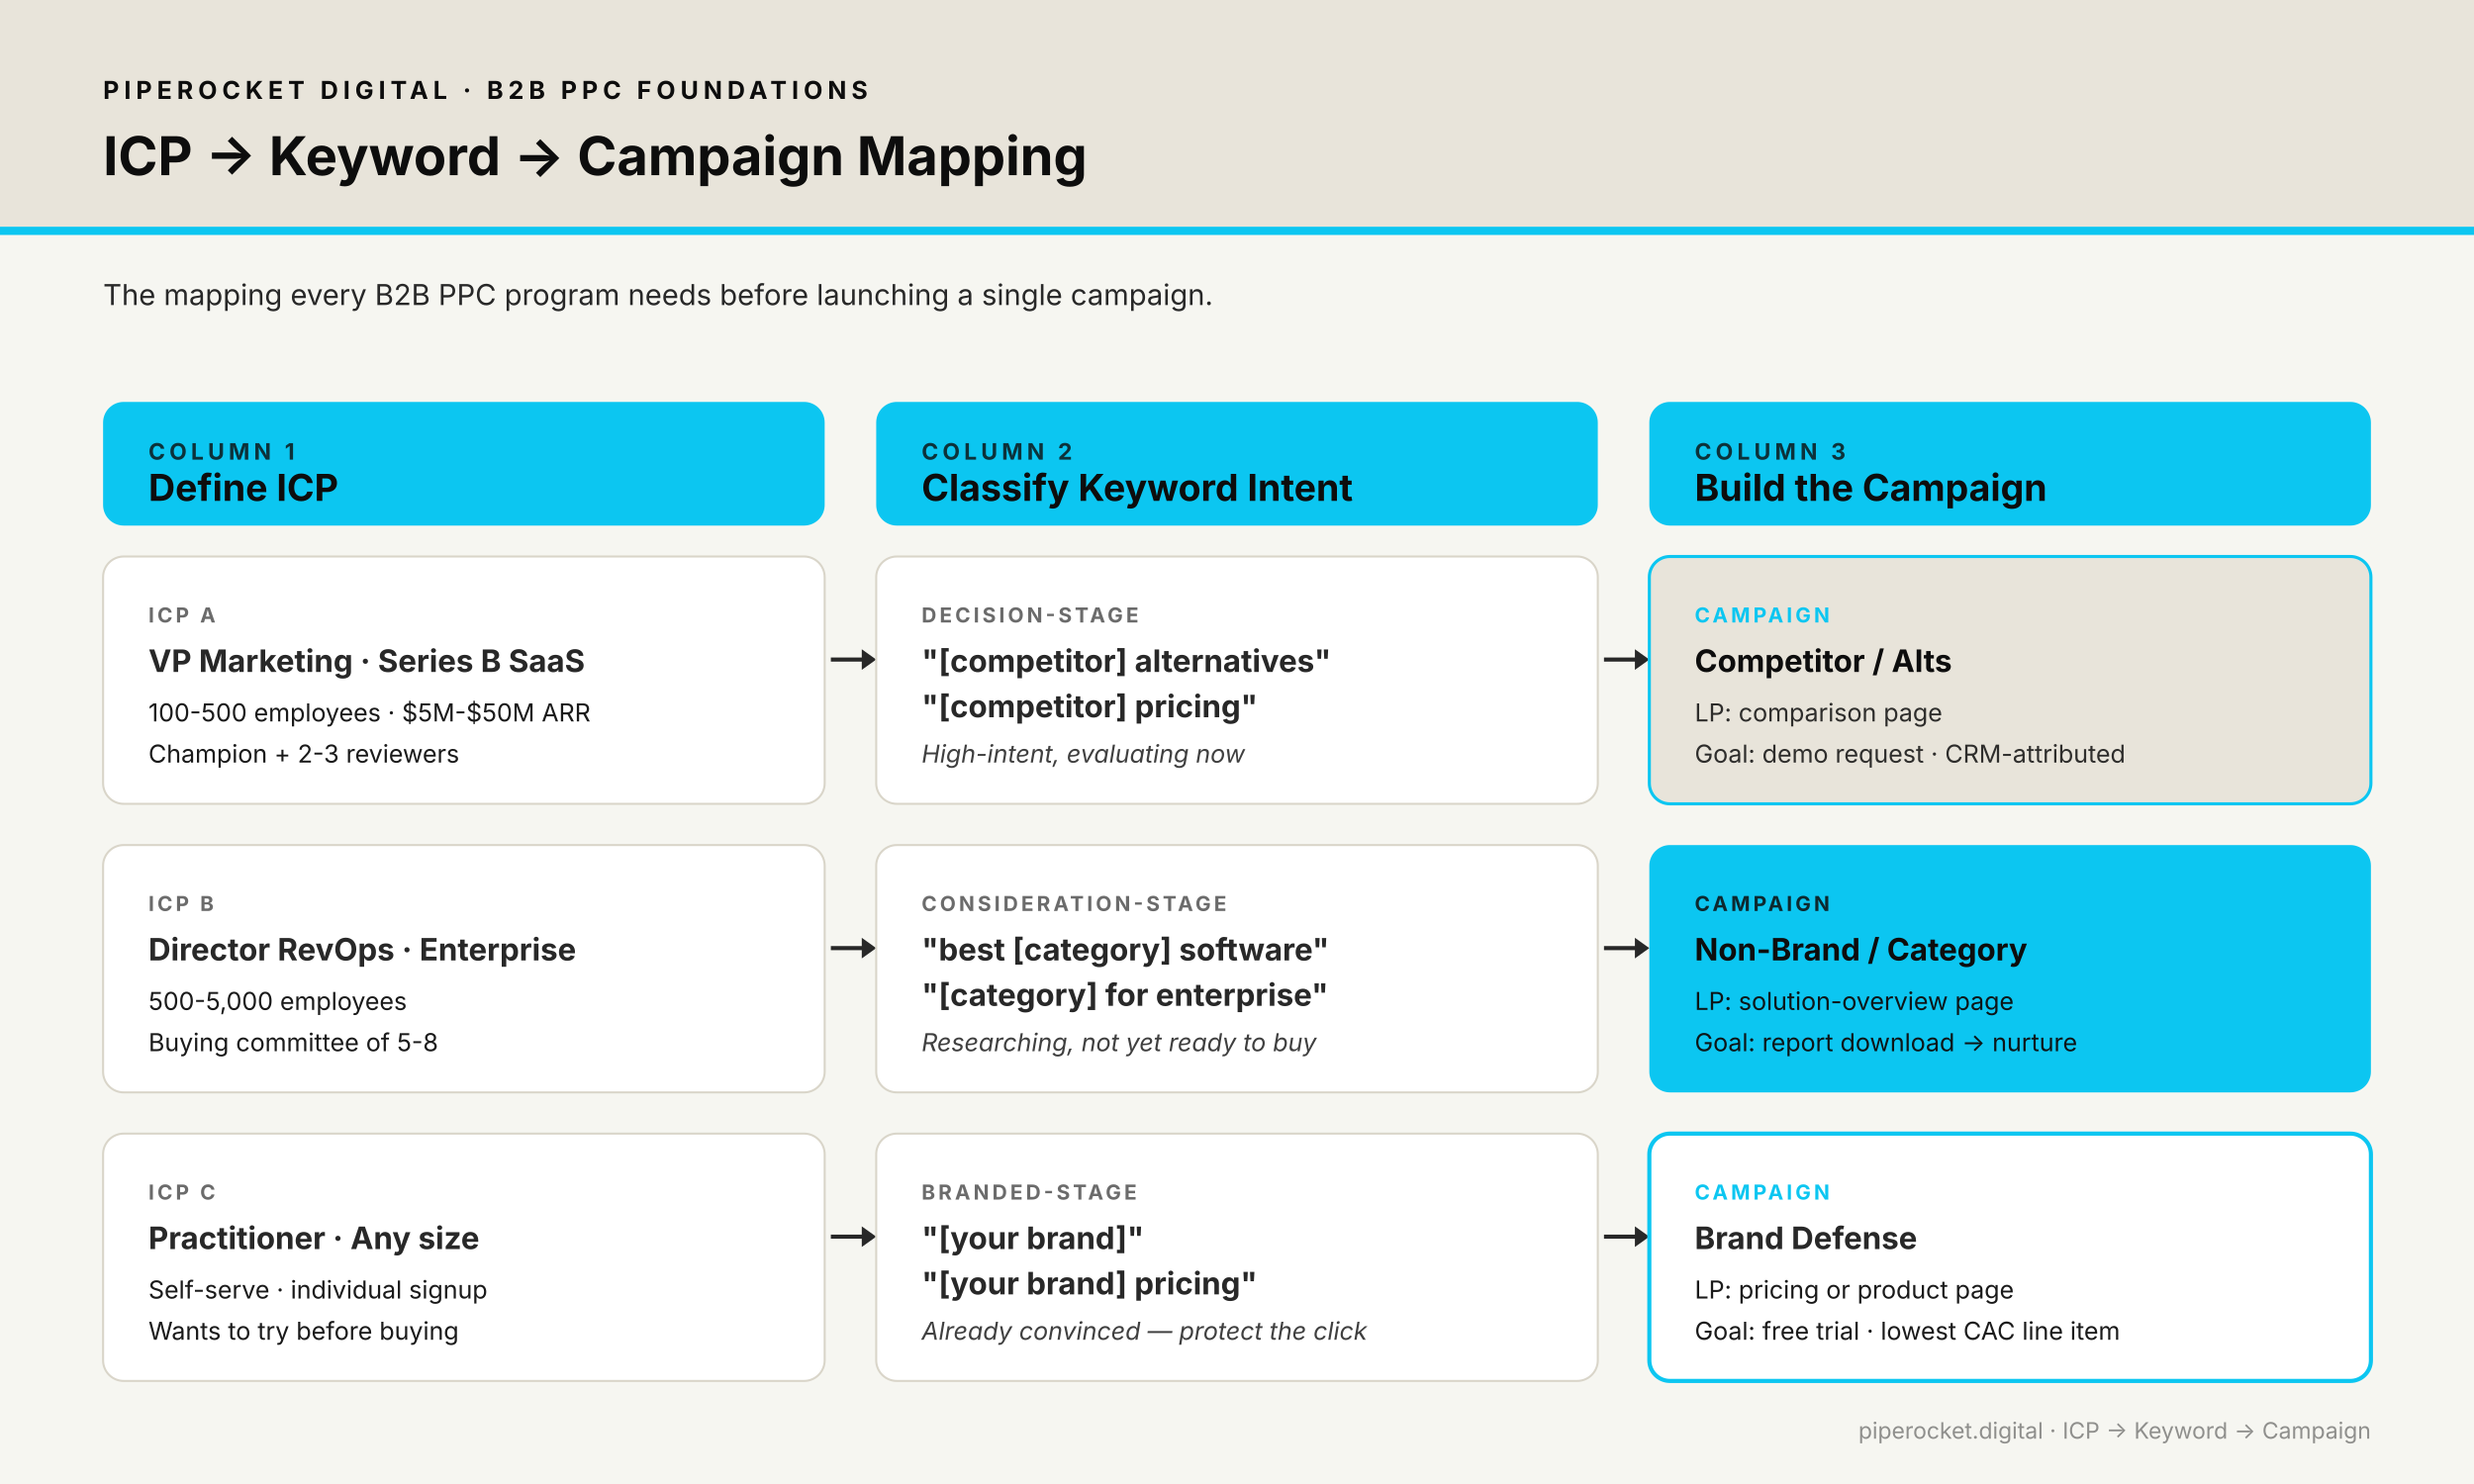
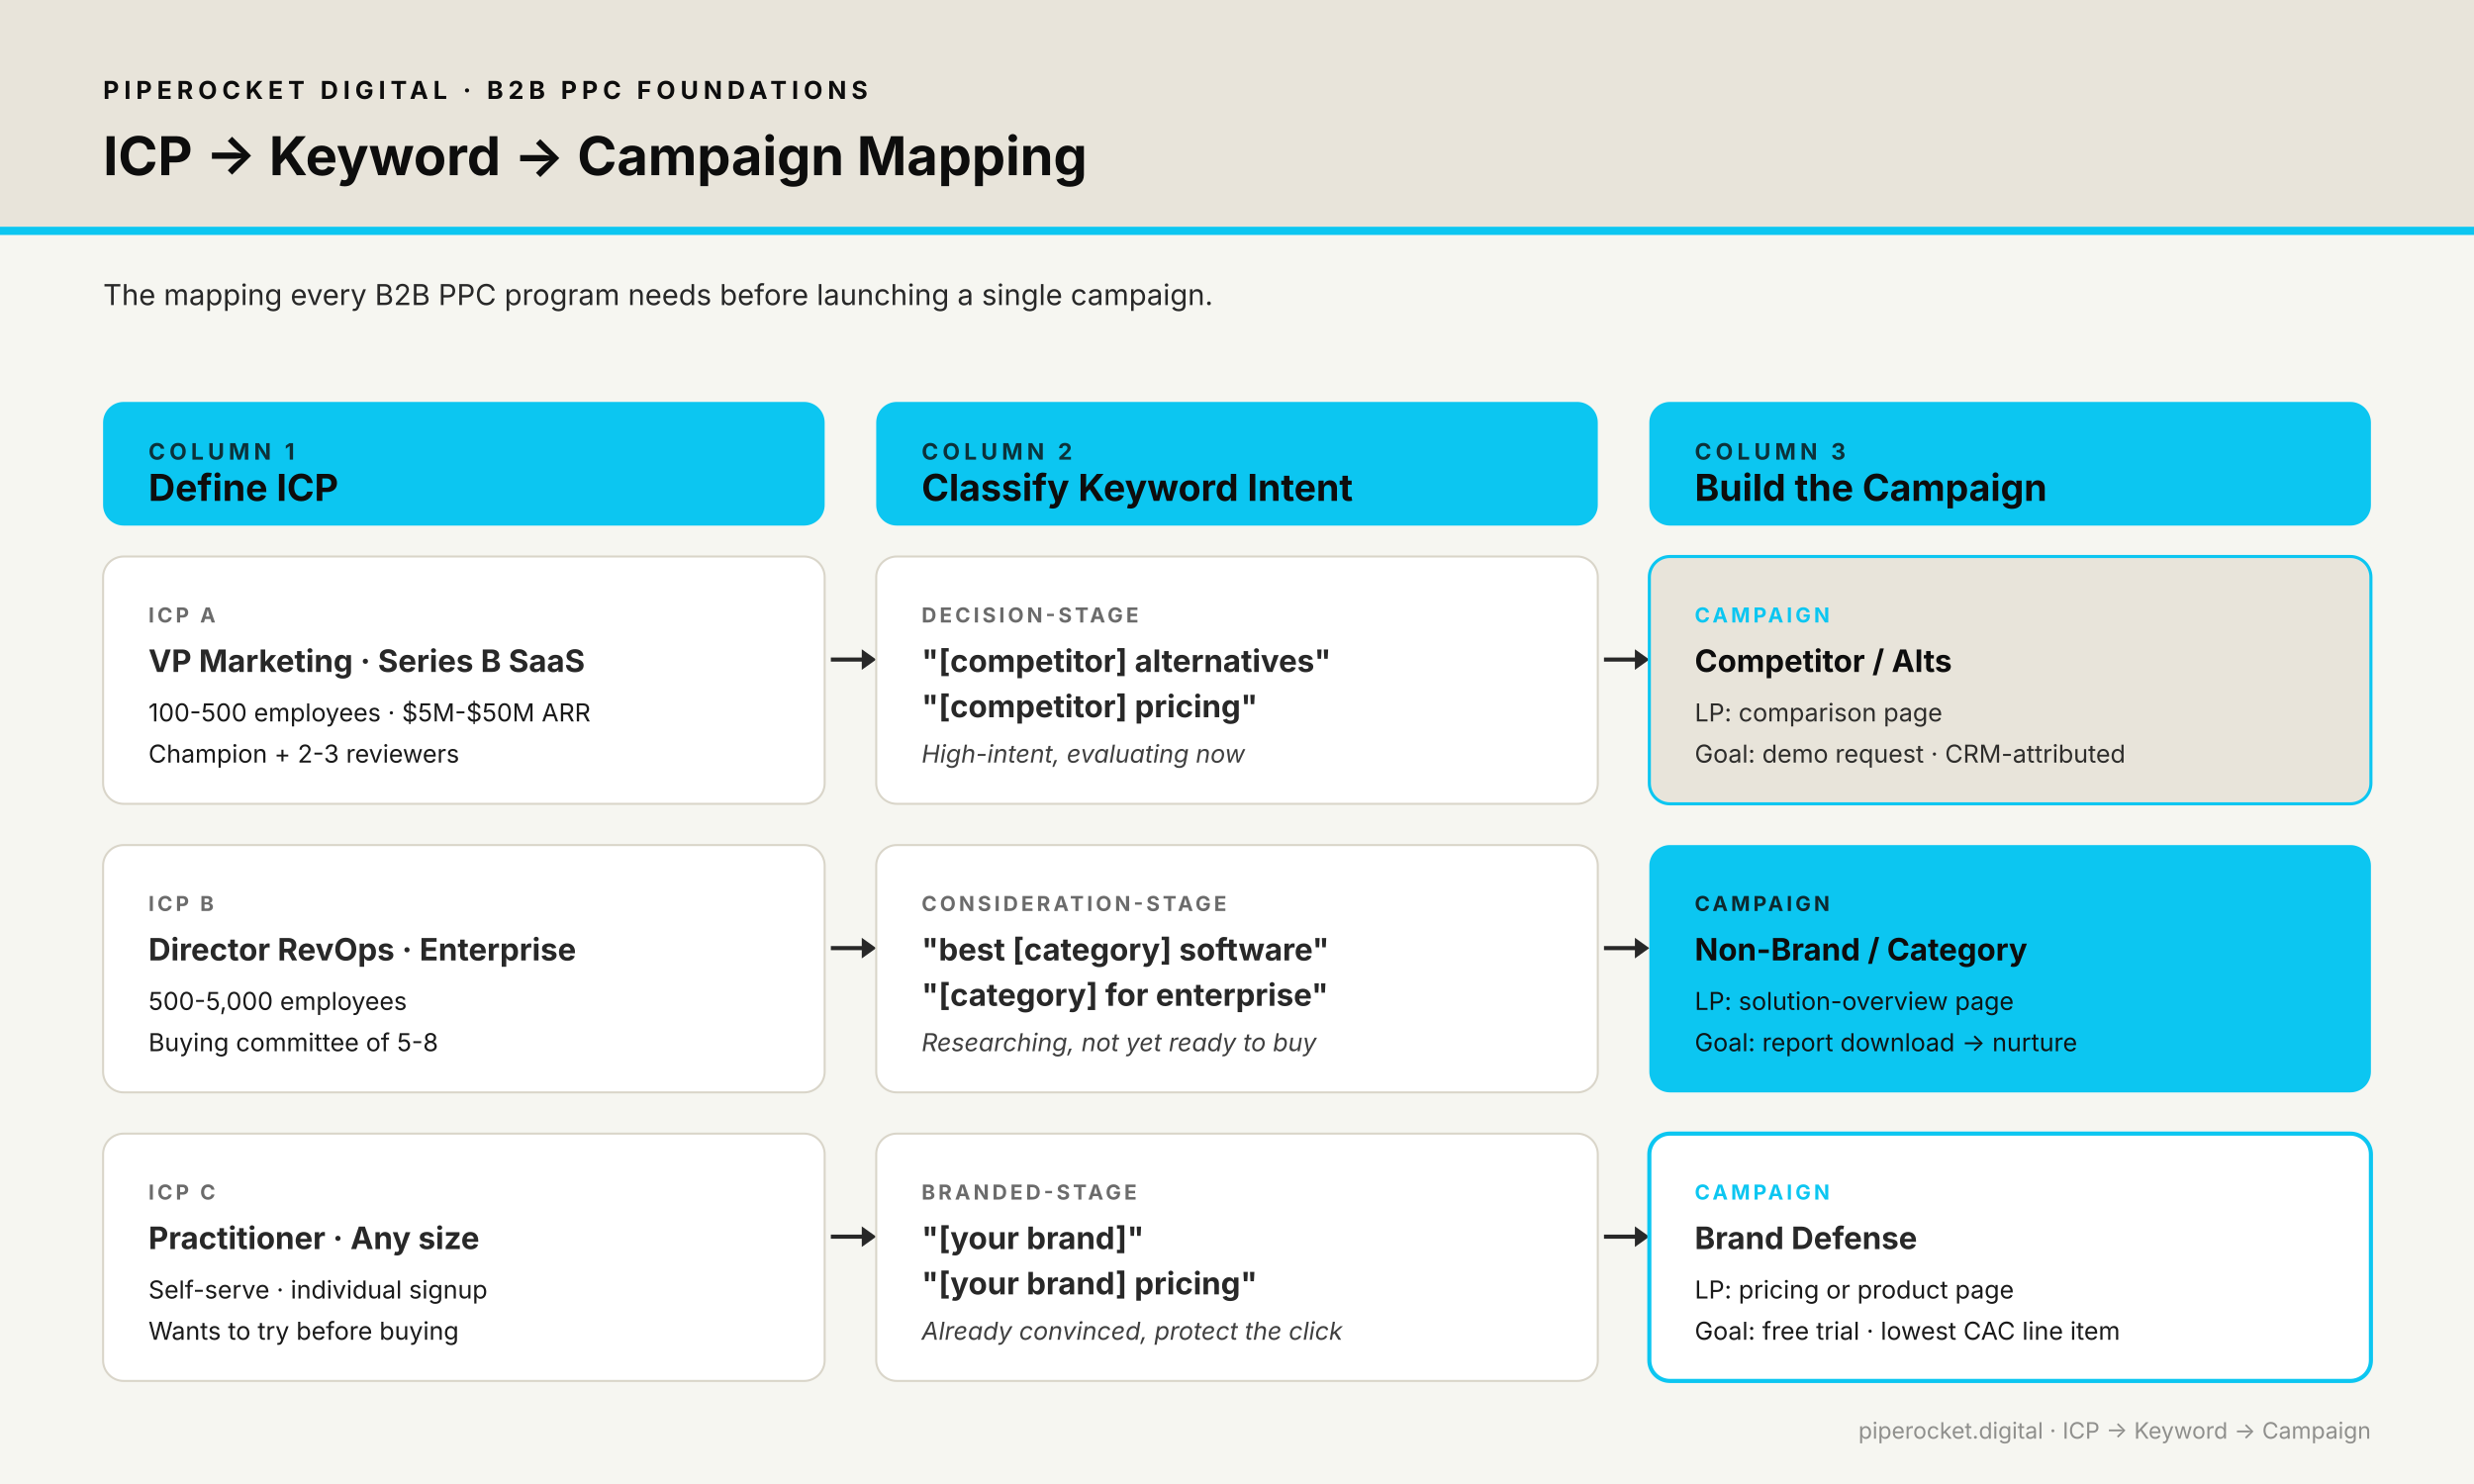
<svg xmlns="http://www.w3.org/2000/svg" aria-labelledby="title-ick desc-ick" font-family="Inter, -apple-system, BlinkMacSystemFont, 'Segoe UI', Arial, sans-serif" viewBox="0 0 1200 720">
  <path fill="#f6f6f1" d="M0 0h1200v720H0z" />
  <path fill="#e8e4da" d="M0 0h1200v110H0z" />
  <text x="50" y="48" fill="#0d0d0d" font-size="12" font-weight="700" letter-spacing="2.4">PIPEROCKET DIGITAL · B2B PPC FOUNDATIONS</text>
  <text x="50" y="85" fill="#0d0d0d" font-size="26" font-weight="700">ICP → Keyword → Campaign Mapping</text>
  <path fill="#0cc6f1" d="M0 110h1200v4H0z" />
  <text x="50" y="148" fill="#282828" font-size="14">The mapping every B2B PPC program needs before launching a single campaign.</text>
  <g transform="translate(50 195)">
    <rect width="350" height="60" fill="#0cc6f1" rx="10" />
    <text x="22" y="28" fill="rgba(13, 13, 13, 0.8)" font-size="11" font-weight="700" letter-spacing="2">COLUMN 1</text>
    <text x="22" y="48" fill="#0d0d0d" font-size="18" font-weight="700">Define ICP</text>
  </g>
  <g transform="translate(425 195)">
    <rect width="350" height="60" fill="#0cc6f1" rx="10" />
    <text x="22" y="28" fill="rgba(13, 13, 13, 0.8)" font-size="11" font-weight="700" letter-spacing="2">COLUMN 2</text>
    <text x="22" y="48" fill="#0d0d0d" font-size="18" font-weight="700">Classify Keyword Intent</text>
  </g>
  <g transform="translate(800 195)">
    <rect width="350" height="60" fill="#0cc6f1" rx="10" />
    <text x="22" y="28" fill="rgba(13, 13, 13, 0.8)" font-size="11" font-weight="700" letter-spacing="2">COLUMN 3</text>
    <text x="22" y="48" fill="#0d0d0d" font-size="18" font-weight="700">Build the Campaign</text>
  </g>
  <g transform="translate(50 270)">
    <rect width="350" height="120" fill="#fff" stroke="#d9d5c9" rx="10" />
    <text x="22" y="32" fill="#6b6b6b" font-size="10" font-weight="700" letter-spacing="1.5">ICP A</text>
    <text x="22" y="56" fill="#282828" font-size="15" font-weight="700">VP Marketing · Series B SaaS</text>
    <text x="22" y="80" fill="#1a1a1a" font-size="12">100-500 employees · $5M-$50M ARR</text>
    <text x="22" y="100" fill="#1a1a1a" font-size="12">Champion + 2-3 reviewers</text>
  </g>
  <path stroke="#282828" stroke-width="2" d="M403 320h20" />
  <path fill="#282828" d="m418 315 7 5-7 5z" />
  <g transform="translate(425 270)">
    <rect width="350" height="120" fill="#fff" stroke="#d9d5c9" rx="10" />
    <text x="22" y="32" fill="#6b6b6b" font-size="10" font-weight="700" letter-spacing="1.5">DECISION-STAGE</text>
    <text x="22" y="56" fill="#282828" font-size="15" font-weight="700">"[competitor] alternatives"</text>
    <text x="22" y="78" fill="#282828" font-size="15" font-weight="700">"[competitor] pricing"</text>
    <text x="22" y="100" fill="#3f3f3f" font-size="12" font-style="italic">High-intent, evaluating now</text>
  </g>
  <path stroke="#282828" stroke-width="2" d="M778 320h20" />
  <path fill="#282828" d="m793 315 7 5-7 5z" />
  <g transform="translate(800 270)">
    <rect width="350" height="120" fill="#e8e4da" stroke="#0cc6f1" stroke-width="1.5" rx="10" />
    <text x="22" y="32" fill="#0cc6f1" font-size="10" font-weight="700" letter-spacing="1.5">CAMPAIGN</text>
    <text x="22" y="56" fill="#0d0d0d" font-size="15" font-weight="700">Competitor / Alts</text>
    <text x="22" y="80" fill="rgba(13, 13, 13, 0.85)" font-size="12">LP: comparison page</text>
    <text x="22" y="100" fill="rgba(13, 13, 13, 0.85)" font-size="12">Goal: demo request · CRM-attributed</text>
  </g>
  <g transform="translate(50 410)">
    <rect width="350" height="120" fill="#fff" stroke="#d9d5c9" rx="10" />
    <text x="22" y="32" fill="#6b6b6b" font-size="10" font-weight="700" letter-spacing="1.5">ICP B</text>
    <text x="22" y="56" fill="#282828" font-size="15" font-weight="700">Director RevOps · Enterprise</text>
    <text x="22" y="80" fill="#1a1a1a" font-size="12">500-5,000 employees</text>
    <text x="22" y="100" fill="#1a1a1a" font-size="12">Buying committee of 5-8</text>
  </g>
  <path stroke="#282828" stroke-width="2" d="M403 460h20" />
  <path fill="#282828" d="m418 455 7 5-7 5z" />
  <g transform="translate(425 410)">
    <rect width="350" height="120" fill="#fff" stroke="#d9d5c9" rx="10" />
    <text x="22" y="32" fill="#6b6b6b" font-size="10" font-weight="700" letter-spacing="1.5">CONSIDERATION-STAGE</text>
    <text x="22" y="56" fill="#282828" font-size="15" font-weight="700">"best [category] software"</text>
    <text x="22" y="78" fill="#282828" font-size="15" font-weight="700">"[category] for enterprise"</text>
    <text x="22" y="100" fill="#3f3f3f" font-size="12" font-style="italic">Researching, not yet ready to buy</text>
  </g>
  <path stroke="#282828" stroke-width="2" d="M778 460h20" />
  <path fill="#282828" d="m793 455 7 5-7 5z" />
  <g transform="translate(800 410)">
    <rect width="350" height="120" fill="#0cc6f1" rx="10" />
    <text x="22" y="32" fill="rgba(13, 13, 13, 0.85)" font-size="10" font-weight="700" letter-spacing="1.5">CAMPAIGN</text>
    <text x="22" y="56" fill="#0d0d0d" font-size="15" font-weight="700">Non-Brand / Category</text>
    <text x="22" y="80" fill="rgba(13, 13, 13, 0.95)" font-size="12">LP: solution-overview page</text>
    <text x="22" y="100" fill="rgba(13, 13, 13, 0.95)" font-size="12">Goal: report download → nurture</text>
  </g>
  <g transform="translate(50 550)">
    <rect width="350" height="120" fill="#fff" stroke="#d9d5c9" rx="10" />
    <text x="22" y="32" fill="#6b6b6b" font-size="10" font-weight="700" letter-spacing="1.5">ICP C</text>
    <text x="22" y="56" fill="#282828" font-size="15" font-weight="700">Practitioner · Any size</text>
    <text x="22" y="80" fill="#1a1a1a" font-size="12">Self-serve · individual signup</text>
    <text x="22" y="100" fill="#1a1a1a" font-size="12">Wants to try before buying</text>
  </g>
  <path stroke="#282828" stroke-width="2" d="M403 600h20" />
  <path fill="#282828" d="m418 595 7 5-7 5z" />
  <g transform="translate(425 550)">
    <rect width="350" height="120" fill="#fff" stroke="#d9d5c9" rx="10" />
    <text x="22" y="32" fill="#6b6b6b" font-size="10" font-weight="700" letter-spacing="1.5">BRANDED-STAGE</text>
    <text x="22" y="56" fill="#282828" font-size="15" font-weight="700">"[your brand]"</text>
    <text x="22" y="78" fill="#282828" font-size="15" font-weight="700">"[your brand] pricing"</text>
-     <text x="22" y="100" fill="#3f3f3f" font-size="12" font-style="italic">Already convinced — protect the click</text>
+     <text x="22" y="100" fill="#3f3f3f" font-size="12" font-style="italic">Already convinced, protect the click</text>
  </g>
  <path stroke="#282828" stroke-width="2" d="M778 600h20" />
  <path fill="#282828" d="m793 595 7 5-7 5z" />
  <g transform="translate(800 550)">
    <rect width="350" height="120" fill="#fff" stroke="#0cc6f1" stroke-width="2" rx="10" />
    <text x="22" y="32" fill="#0cc6f1" font-size="10" font-weight="700" letter-spacing="1.5">CAMPAIGN</text>
    <text x="22" y="56" fill="#282828" font-size="15" font-weight="700">Brand Defense</text>
    <text x="22" y="80" fill="#1a1a1a" font-size="12">LP: pricing or product page</text>
    <text x="22" y="100" fill="#1a1a1a" font-size="12">Goal: free trial · lowest CAC line item</text>
  </g>
  <text x="1150" y="698" fill="rgba(40,40,40,0.5)" font-size="11" text-anchor="end">piperocket.digital · ICP → Keyword → Campaign</text>
</svg>
